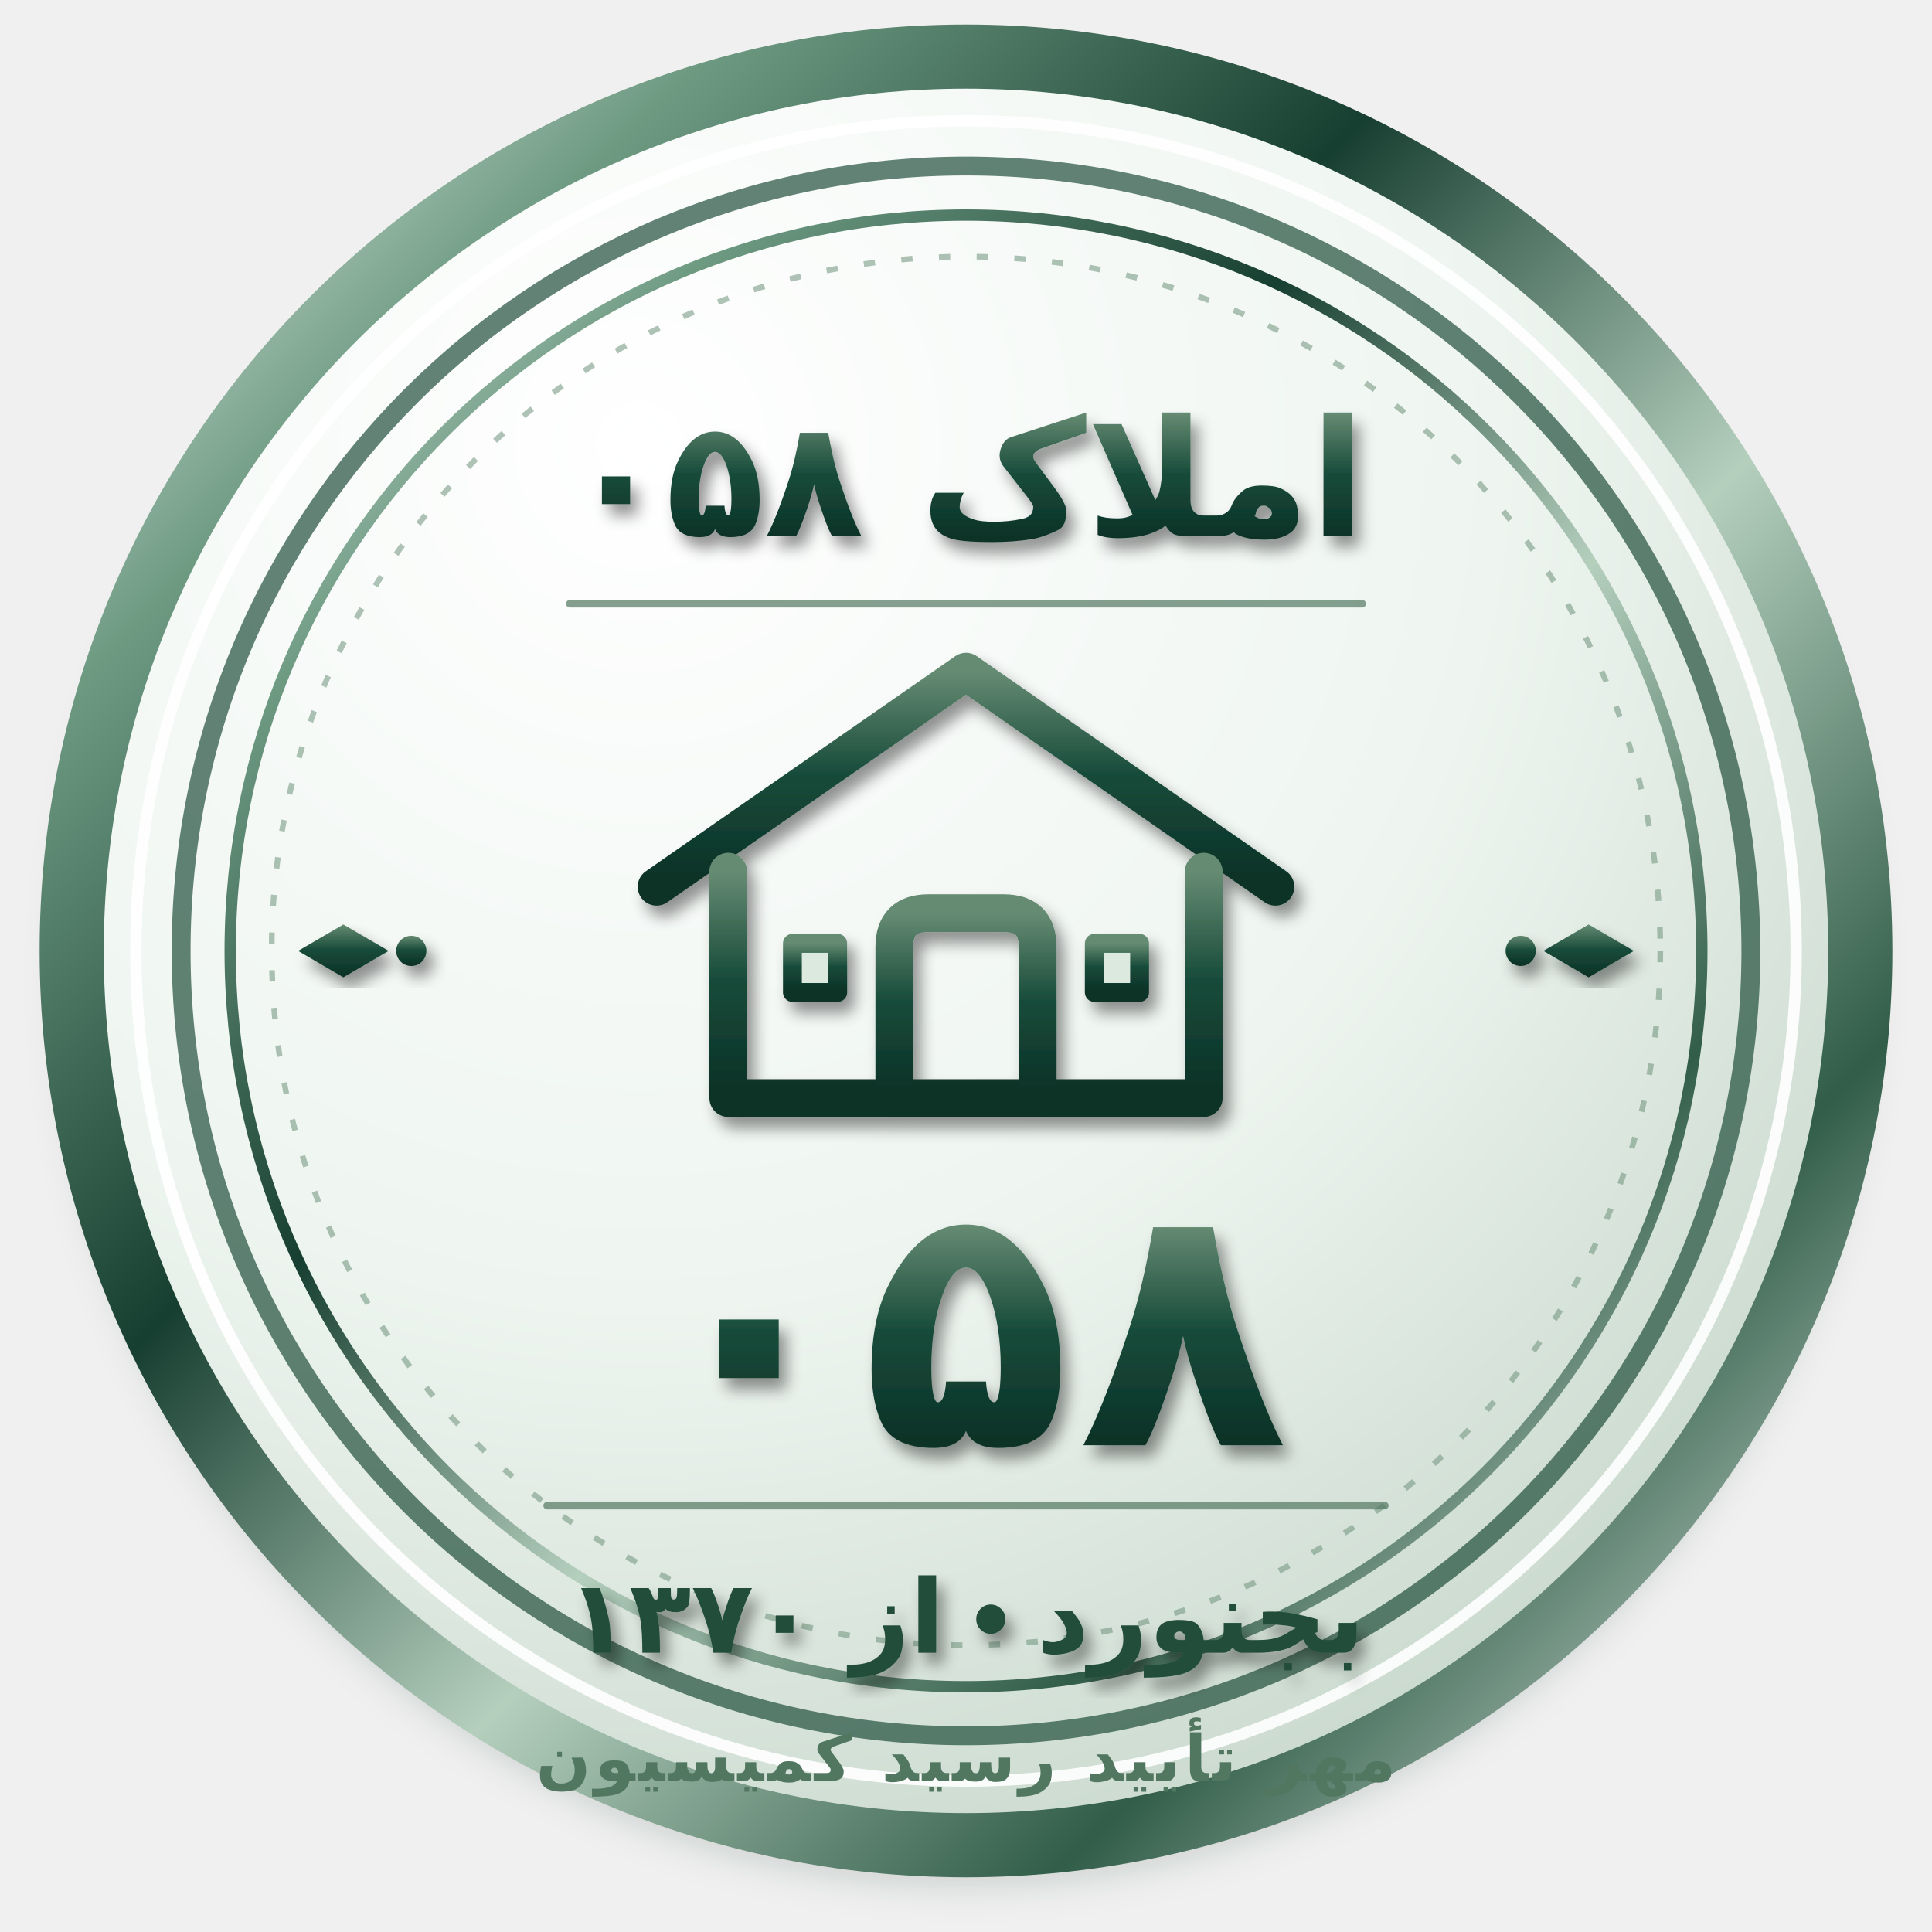
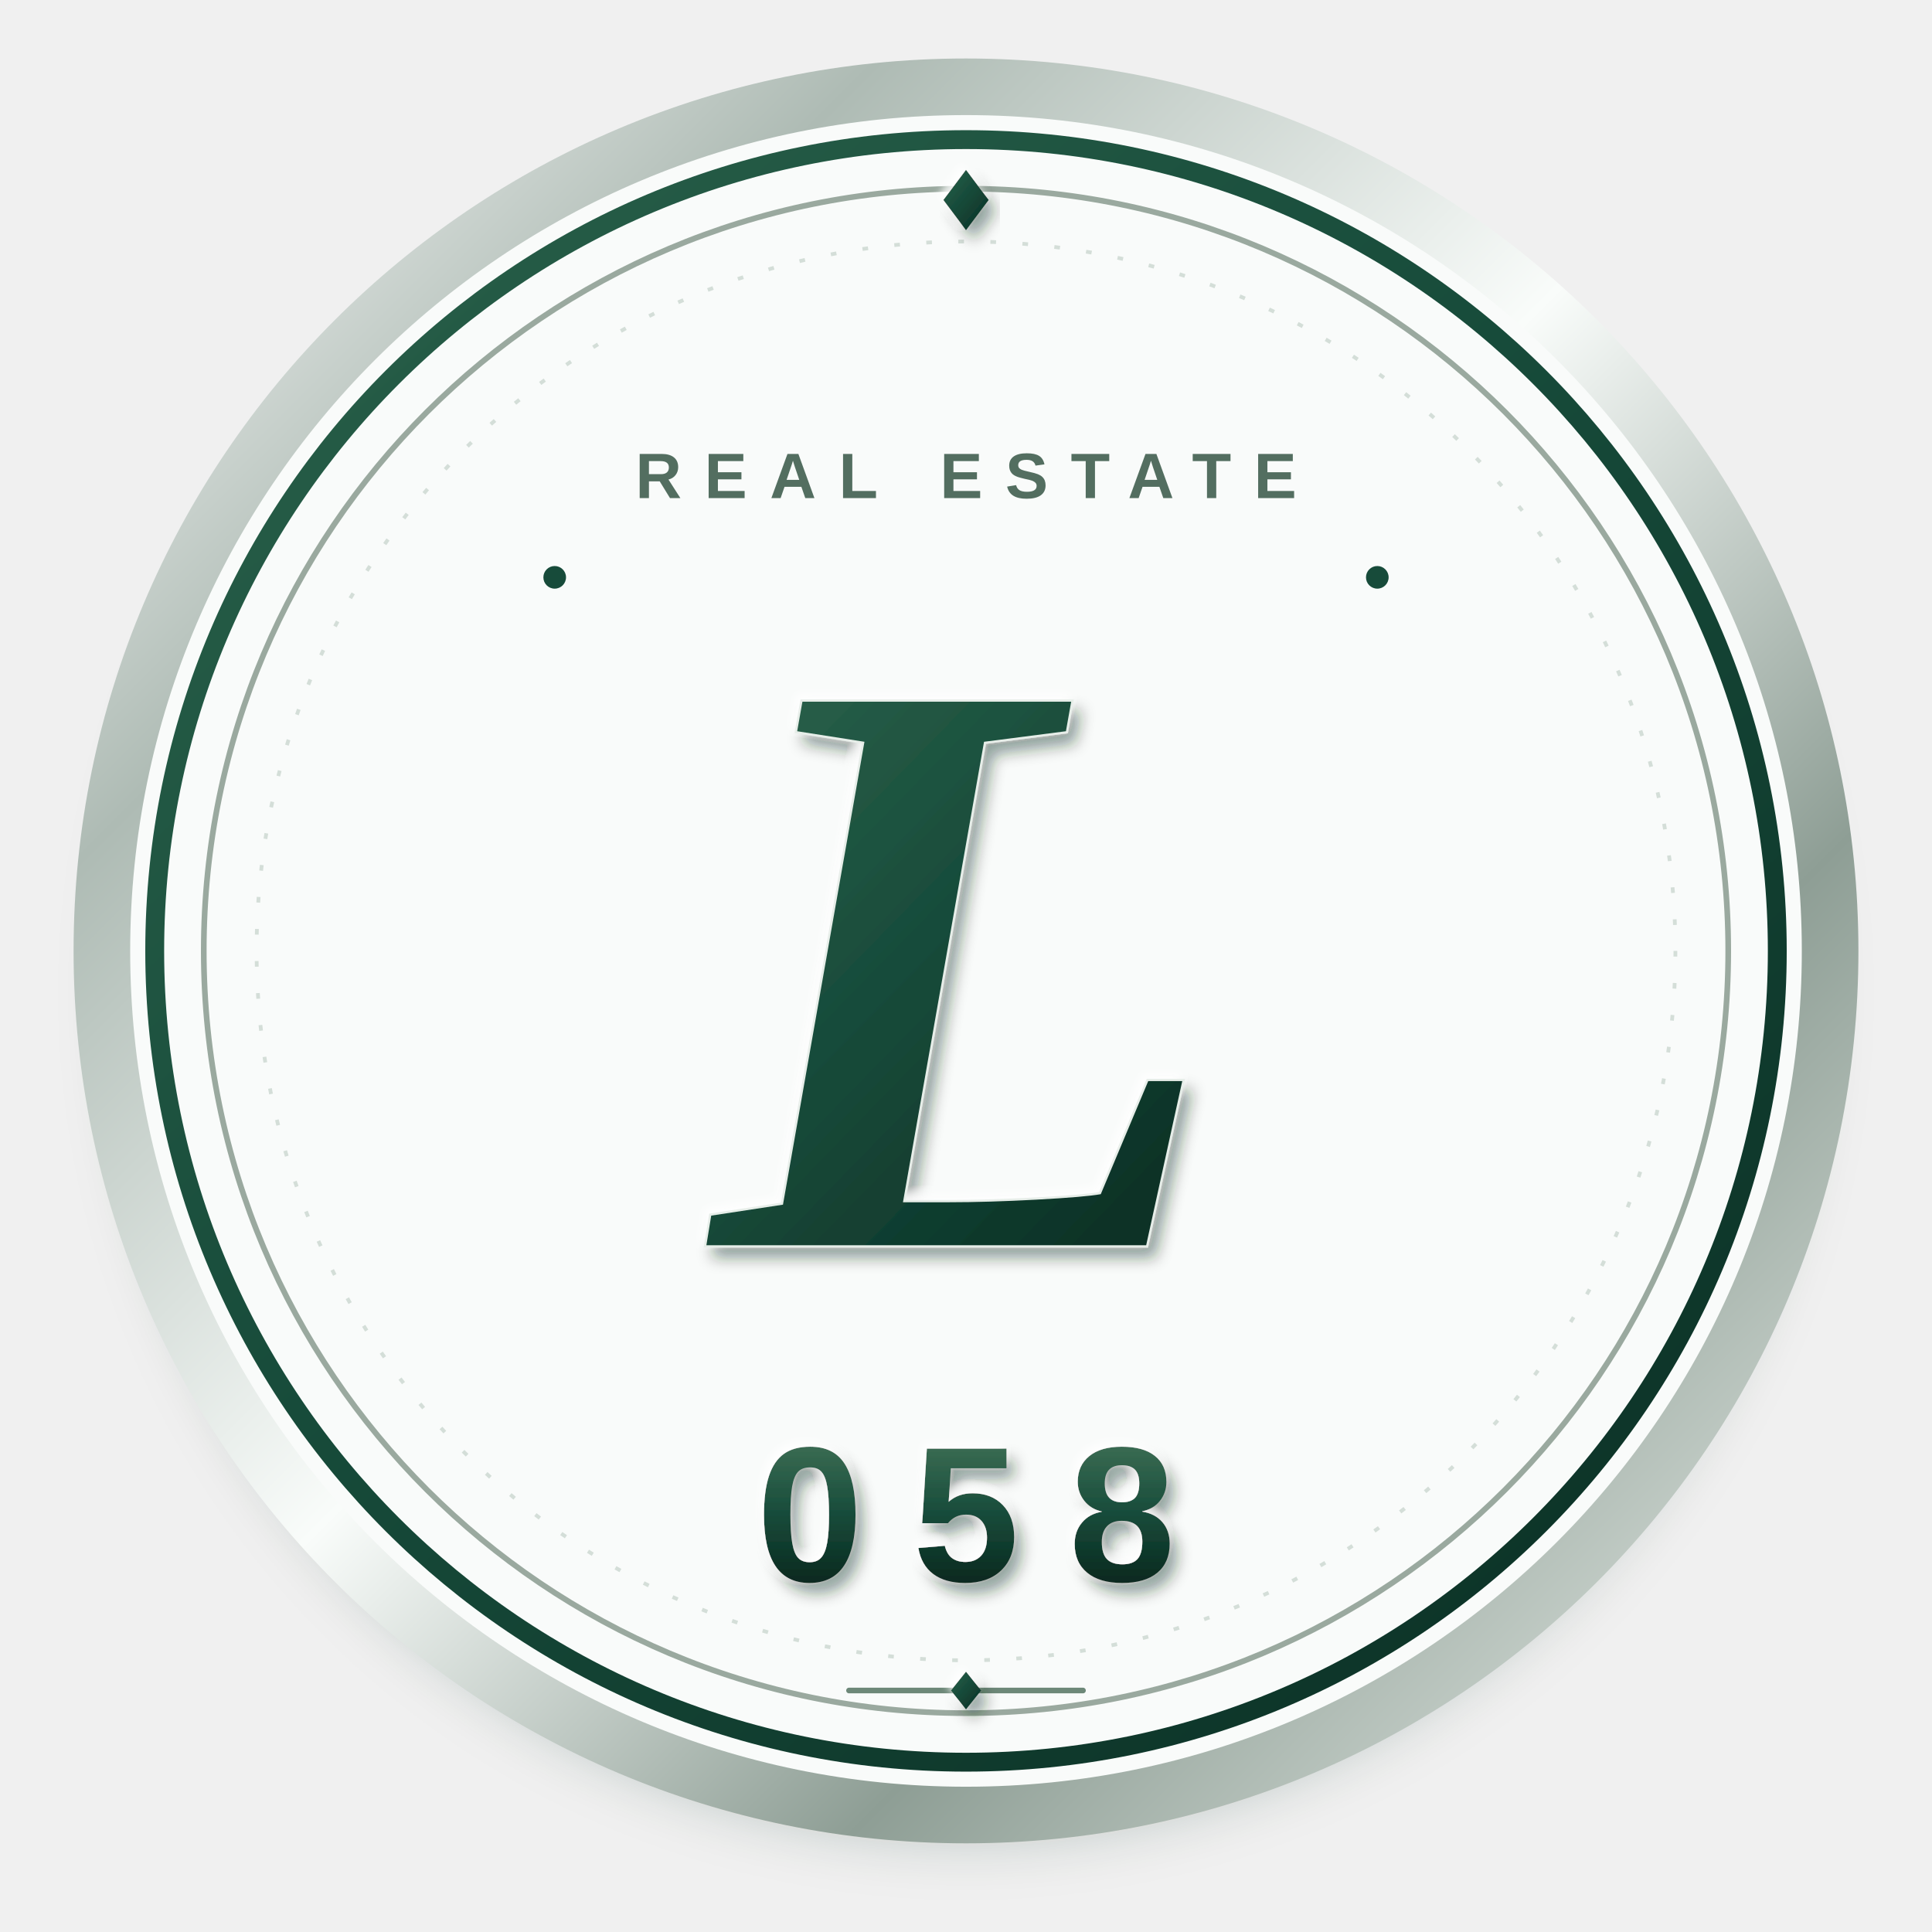
<svg xmlns="http://www.w3.org/2000/svg" viewBox="0 0 512 512" role="img" aria-labelledby="title desc">
  <defs>
-     <radialGradient id="paper" cx="32%" cy="22%" r="82%">
+     <linearGradient id="silver" x1="0" y1="0" x2="1" y2="1">
      <stop offset="0" stop-color="#ffffff" />
-       <stop offset=".58" stop-color="#eef5f0" />
-       <stop offset="1" stop-color="#cbdacf" />
-     </radialGradient>
-     <linearGradient id="metal" x1="0" y1="0" x2="1" y2="1">
-       <stop offset="0" stop-color="#f7fff9" />
-       <stop offset=".18" stop-color="#6e9a82" />
-       <stop offset=".38" stop-color="#173f31" />
-       <stop offset=".58" stop-color="#b5cfbd" />
-       <stop offset=".78" stop-color="#315d49" />
-       <stop offset="1" stop-color="#f8fff9" />
+       <stop offset=".22" stop-color="#aebbb4" />
+       <stop offset=".48" stop-color="#f9fcfa" />
+       <stop offset=".72" stop-color="#8e9e95" />
+       <stop offset="1" stop-color="#eef3ef" />
+     </linearGradient>
+     <linearGradient id="green" x1="0" y1="0" x2=".9" y2="1">
+       <stop offset="0" stop-color="#2b624b" />
+       <stop offset=".48" stop-color="#174b3a" />
+       <stop offset="1" stop-color="#0b3025" />
    </linearGradient>
    <linearGradient id="ink" x1="0" y1="0" x2="0" y2="1">
-       <stop offset="0" stop-color="#668b73" />
-       <stop offset=".48" stop-color="#174b3a" />
-       <stop offset="1" stop-color="#0c3026" />
+       <stop offset="0" stop-color="#396b52" />
+       <stop offset=".5" stop-color="#174b3a" />
+       <stop offset="1" stop-color="#09291f" />
    </linearGradient>
-     <filter id="relief" x="-20%" y="-20%" width="140%" height="140%">
+     <filter id="emboss" x="-25%" y="-25%" width="150%" height="150%">
      <feGaussianBlur in="SourceAlpha" stdDeviation="2" result="blur" />
-       <feOffset in="blur" dx="2" dy="3" result="darkOffset" />
-       <feComponentTransfer in="darkOffset" result="shadow">
-         <feFuncA type="linear" slope=".42" />
-       </feComponentTransfer>
+       <feOffset in="blur" dx="2" dy="2.8" result="shade" />
+       <feFlood flood-color="#09271e" flood-opacity=".42" result="shadeColor" />
+       <feComposite in="shadeColor" in2="shade" operator="in" result="shadow" />
+       <feGaussianBlur in="SourceAlpha" stdDeviation="1" result="hiBlur" />
+       <feOffset in="hiBlur" dx="-1.2" dy="-1.5" result="hiOffset" />
+       <feFlood flood-color="#ffffff" flood-opacity=".8" result="hiColor" />
+       <feComposite in="hiColor" in2="hiOffset" operator="in" result="highlight" />
      <feMerge>
        <feMergeNode in="shadow" />
+         <feMergeNode in="highlight" />
        <feMergeNode in="SourceGraphic" />
      </feMerge>
    </filter>
-     <filter id="softShadow" x="-30%" y="-30%" width="160%" height="160%">
-       <feGaussianBlur stdDeviation="5" />
+     <filter id="softShadow" x="-25%" y="-25%" width="150%" height="150%">
+       <feGaussianBlur stdDeviation="7" />
    </filter>
  </defs>
-   <circle cx="256" cy="260" r="239" fill="#0b2f24" opacity=".18" filter="url(#softShadow)" />
-   <circle cx="256" cy="252" r="237" fill="url(#paper)" stroke="url(#metal)" stroke-width="17" />
-   <circle cx="256" cy="252" r="220" fill="none" stroke="#ffffff" stroke-opacity=".9" stroke-width="3" />
-   <circle cx="256" cy="252" r="208" fill="none" stroke="#214f3c" stroke-opacity=".7" stroke-width="5" />
-   <circle cx="256" cy="252" r="195" fill="none" stroke="url(#metal)" stroke-width="3" />
-   <circle cx="256" cy="252" r="184" fill="none" stroke="#6d927a" stroke-opacity=".55" stroke-width="1.5" stroke-dasharray="3 7" />
-   <g fill="url(#ink)" filter="url(#relief)">
-     <path d="M79 252l12-7 12 7-12 7z" />
-     <path d="M409 252l12-7 12 7-12 7z" />
-     <circle cx="109" cy="252" r="4" />
-     <circle cx="403" cy="252" r="4" />
+   <circle cx="256" cy="263" r="226" fill="#0b2d22" opacity=".18" filter="url(#softShadow)" />
+   <circle cx="256" cy="252" r="229" fill="#f9fbfa" stroke="url(#silver)" stroke-width="15" />
+   <circle cx="256" cy="252" r="215" fill="none" stroke="url(#green)" stroke-width="5" />
+   <circle cx="256" cy="252" r="202" fill="none" stroke="#9aa99f" stroke-width="1.5" />
+   <circle cx="256" cy="252" r="188" fill="none" stroke="#d4ded8" stroke-width="1" stroke-dasharray="1.5 7" />
+   <text x="256" y="132" text-anchor="middle" font-family="Arial,sans-serif" font-size="17" font-weight="700" letter-spacing="6" fill="#536e60">REAL ESTATE</text>
+   <path d="M159 153H353" stroke="url(#silver)" stroke-width="2.5" stroke-linecap="round" />
+   <circle cx="147" cy="153" r="3" fill="#174b3a" />
+   <circle cx="365" cy="153" r="3" fill="#174b3a" />
+   <text x="256" y="330" text-anchor="middle" font-family="Georgia,'Times New Roman',serif" font-size="220" font-style="italic" font-weight="700" fill="url(#green)" stroke="#e7eee9" stroke-width="1.2" paint-order="stroke" filter="url(#emboss)">L</text>
+   <path d="M169 361H343" stroke="url(#silver)" stroke-width="2.5" stroke-linecap="round" />
+   <text x="256" y="419" text-anchor="middle" font-family="Arial,sans-serif" font-size="51" font-weight="800" letter-spacing="13" fill="url(#ink)" filter="url(#emboss)">058</text>
+   <path d="M225 448H287" stroke="#6d8878" stroke-width="1.5" stroke-linecap="round" />
+   <g fill="url(#green)" filter="url(#emboss)">
+     <path d="M256 45l6 8-6 8-6-8z" />
+     <path d="M256 443l4 5-4 5-4-5z" />
  </g>
-   <text x="256" y="142" text-anchor="middle" direction="rtl" unicode-bidi="plaintext" font-family="Vazirmatn,Tahoma,Arial,sans-serif" font-size="43" font-weight="900" fill="url(#ink)" filter="url(#relief)">املاک ۰۵۸</text>
-   <path d="M151 160H361" stroke="#527761" stroke-width="2" stroke-linecap="round" opacity=".7" />
-   <g fill="none" stroke="url(#ink)" stroke-width="10" stroke-linecap="round" stroke-linejoin="round" filter="url(#relief)">
-     <path d="M174 235L256 178L338 235" />
-     <path d="M193 231V291H319V231" />
-     <path d="M237 291V251Q237 242 246 242H266Q275 242 275 251V291" />
-     <path d="M210 250H222V263H210Z" fill="#dce9df" stroke-width="5" />
-     <path d="M290 250H302V263H290Z" fill="#dce9df" stroke-width="5" />
-   </g>
-   <text x="256" y="383" text-anchor="middle" direction="rtl" unicode-bidi="plaintext" font-family="Vazirmatn,Tahoma,Arial,sans-serif" font-size="91" font-weight="900" letter-spacing="2" fill="url(#ink)" filter="url(#relief)">۰۵۸</text>
-   <path d="M145 399H367" stroke="#527761" stroke-width="2" stroke-linecap="round" opacity=".7" />
-   <text x="256" y="438" text-anchor="middle" direction="rtl" unicode-bidi="plaintext" font-family="Vazirmatn,Tahoma,Arial,sans-serif" font-size="27" font-weight="800" fill="#244e3b" filter="url(#relief)">بجنورد • از ۱۳۷۰</text>
-   <text x="256" y="472" text-anchor="middle" direction="rtl" unicode-bidi="plaintext" font-family="Vazirmatn,Tahoma,Arial,sans-serif" font-size="17" font-weight="700" letter-spacing="1" fill="#527761">مهر تأیید رسید کمیسیون</text>
</svg>
